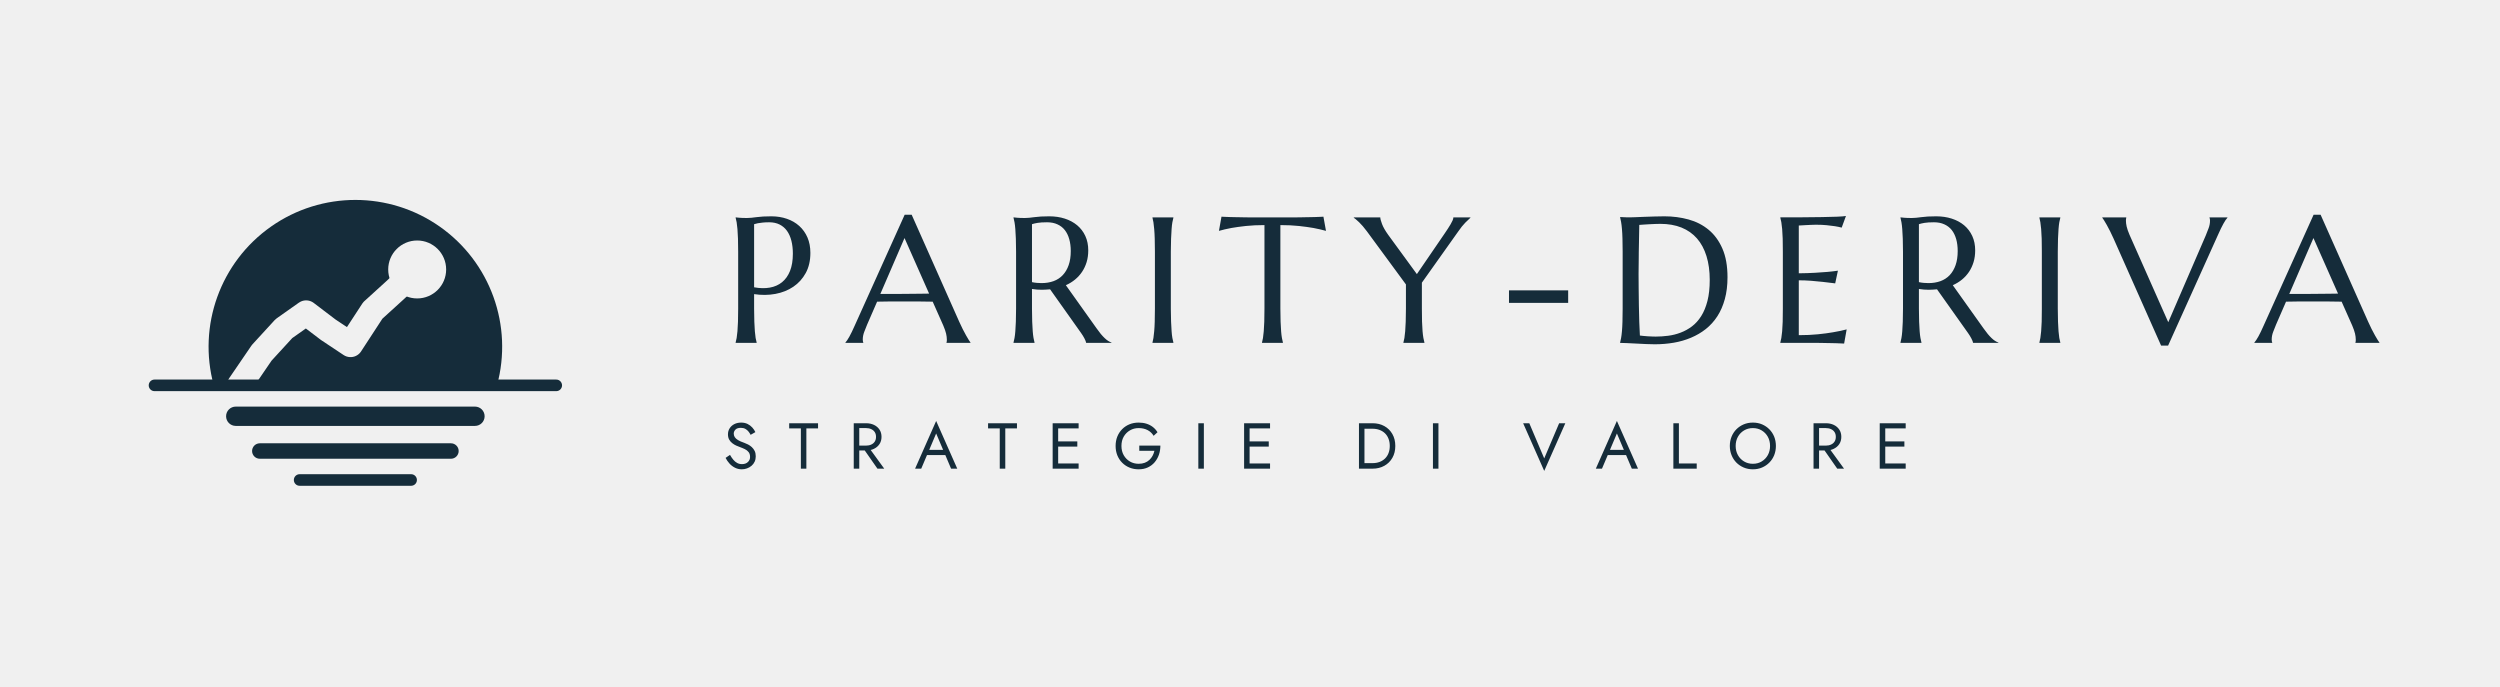
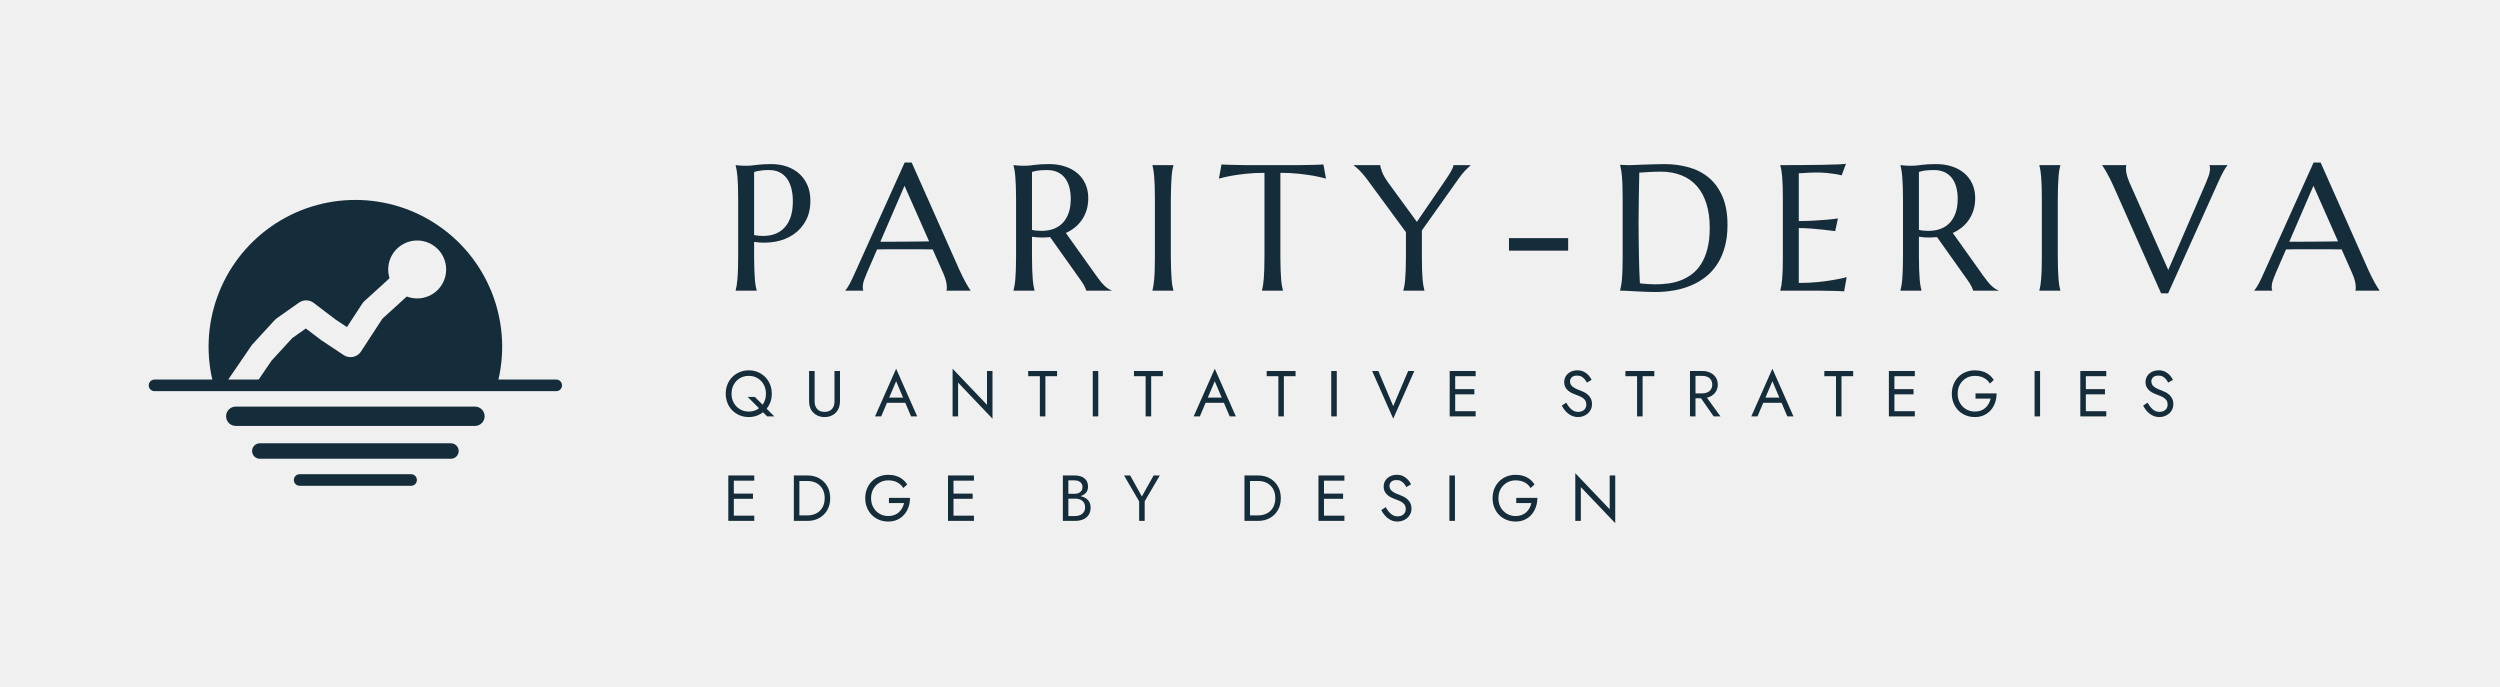
<svg xmlns="http://www.w3.org/2000/svg" viewBox="0 0 809 222" width="809" height="222" role="img" aria-label="parity-deriva">
  <g transform="translate(40 37.2) scale(1.25)">
    <defs>
      <mask id="mML" maskUnits="userSpaceOnUse" x="0" y="0" width="120" height="120">
        <rect width="120" height="120" fill="#fff" />
        <path d="M30.00 70.00 L35.75 61.58 L41.50 55.31 L47.25 51.25 L53.00 55.62 L58.75 59.44 L64.50 50.62 L70.25 45.39 L76.00 40.00" stroke="#000" stroke-width="6.5" stroke-linecap="round" stroke-linejoin="round" fill="none" />
        <circle cx="76.00" cy="40.00" r="7.5" fill="#000" />
      </mask>
    </defs>
    <path d="M23.34 70 A38 38 0 1 1 96.66 70 Z" fill="#152C3A" mask="url(#mML)" />
    <rect x="26.53" y="75.5" width="66.93" height="5.0" rx="2.5" fill="#152C3A" />
    <rect x="33.26" y="85" width="53.48" height="4" rx="2.0" fill="#152C3A" />
    <rect x="44.07" y="93" width="31.86" height="3" rx="1.5" fill="#152C3A" />
    <path d="M8 70 H112" stroke="#152C3A" stroke-width="3" stroke-linecap="round" />
  </g>
-   <path d="M244.03 92.97Q246.8 93.48 249.11 93.07Q251.42 92.66 253.07 91.32Q254.73 89.97 255.65 87.68Q256.57 85.38 256.57 82.07Q256.57 79.78 256.09 77.89Q255.61 76.01 254.66 74.69Q253.71 73.37 252.27 72.65Q250.82 71.93 248.9 71.93Q247.68 71.93 246.77 72.03Q245.87 72.13 245.24 72.24Q244.51 72.38 244.03 72.55ZM238.05 70.34Q238.62 70.4 239.24 70.46Q239.78 70.51 240.44 70.53Q241.11 70.54 241.82 70.54Q242.92 70.54 244.8 70.27Q246.69 70 249.6 70Q252.32 70 254.63 70.8Q256.94 71.59 258.64 73.12Q260.34 74.65 261.29 76.84Q262.24 79.04 262.24 81.84Q262.24 85.61 260.73 88.36Q259.23 91.1 256.71 92.8Q254.19 94.5 250.91 95.11Q247.62 95.72 244.03 95.18V99.88Q244.03 102.29 244.1 104.09Q244.17 105.89 244.27 107.19Q244.37 108.49 244.52 109.37Q244.68 110.25 244.85 110.84V110.96H238.05V110.84Q238.22 110.25 238.38 109.37Q238.53 108.49 238.64 107.19Q238.76 105.89 238.81 104.09Q238.87 102.29 238.87 99.88V81.45Q238.87 79.04 238.81 77.24Q238.76 75.44 238.64 74.13Q238.53 72.81 238.38 71.93Q238.22 71.05 238.05 70.46ZM306.29 110.96V110.84Q306.35 110.7 306.38 110.42Q306.4 110.13 306.4 109.91Q306.4 109.03 306.16 107.97Q305.92 106.91 305.24 105.32L301.82 97.62Q300.23 97.56 297.6 97.56Q294.96 97.56 291.9 97.56Q289.67 97.56 287.59 97.56Q285.5 97.56 283.83 97.62L280.58 105.09Q280.15 106.14 279.67 107.39Q279.19 108.63 279.19 109.91Q279.19 110.28 279.25 110.52Q279.3 110.76 279.36 110.84V110.96H273.58V110.84Q274.09 110.3 274.86 108.93Q275.62 107.56 276.53 105.49L292.75 69.49H295.02L310.4 104.1Q310.94 105.32 311.52 106.47Q312.1 107.61 312.61 108.52Q313.12 109.43 313.51 110.05Q313.91 110.67 314.05 110.84V110.96ZM287.94 95.12Q289.58 95.12 291.31 95.11Q293.04 95.1 294.69 95.08Q296.35 95.07 297.88 95.05Q299.41 95.04 300.66 95.01L292.7 77.03L284.88 95.12ZM333.95 99.88Q333.95 102.29 334.02 104.09Q334.09 105.89 334.19 107.19Q334.29 108.49 334.45 109.37Q334.6 110.25 334.77 110.84V110.96H327.97V110.84Q328.14 110.25 328.3 109.37Q328.46 108.49 328.56 107.19Q328.65 105.89 328.73 104.1Q328.8 102.32 328.8 99.88V81.45Q328.8 79.04 328.73 77.24Q328.65 75.44 328.56 74.14Q328.46 72.84 328.3 71.94Q328.14 71.05 327.97 70.46V70.34L329.16 70.46Q329.7 70.51 330.37 70.53Q331.03 70.54 331.74 70.54Q332.85 70.54 334.73 70.27Q336.61 70 339.53 70Q342.25 70 344.56 70.74Q346.86 71.48 348.56 72.89Q350.26 74.31 351.21 76.36Q352.16 78.42 352.16 81.02Q352.16 83.06 351.64 84.8Q351.11 86.54 350.16 87.96Q349.21 89.38 347.88 90.47Q346.55 91.56 344.91 92.29L354.85 106.25Q355.59 107.3 356.22 108.07Q356.86 108.83 357.44 109.38Q358.02 109.94 358.56 110.29Q359.1 110.64 359.67 110.84V110.96H351.48Q351.4 110.42 350.93 109.53Q350.46 108.63 349.84 107.76L339.81 93.62Q339.16 93.68 338.51 93.72Q337.86 93.77 337.18 93.77Q336.39 93.77 335.58 93.71Q334.77 93.65 333.95 93.51ZM333.95 91.3Q334.71 91.47 335.51 91.54Q336.3 91.61 337.04 91.61Q339.16 91.61 340.92 90.98Q342.67 90.34 343.9 89.04Q345.14 87.73 345.82 85.79Q346.5 83.85 346.5 81.25Q346.5 79.12 346.01 77.4Q345.53 75.67 344.58 74.46Q343.64 73.26 342.19 72.6Q340.75 71.93 338.82 71.93Q336.87 71.93 335.71 72.13Q334.55 72.33 333.95 72.55ZM372.94 110.84Q373.11 110.25 373.25 109.37Q373.39 108.49 373.5 107.19Q373.62 105.89 373.67 104.09Q373.73 102.29 373.73 99.88V81.45Q373.73 79.04 373.67 77.24Q373.62 75.44 373.5 74.13Q373.39 72.81 373.25 71.93Q373.11 71.05 372.94 70.46V70.34H379.71V70.46Q379.54 71.05 379.38 71.93Q379.22 72.81 379.13 74.13Q379.03 75.44 378.96 77.24Q378.88 79.04 378.88 81.45V99.88Q378.88 102.29 378.96 104.09Q379.03 105.89 379.13 107.19Q379.22 108.49 379.38 109.37Q379.54 110.25 379.71 110.84V110.96H372.94ZM409.18 72.84Q405.84 72.84 403.14 73.13Q400.45 73.43 398.5 73.77Q396.23 74.2 394.45 74.71L395.27 70.12Q395.61 70.15 396.29 70.17Q396.97 70.2 397.81 70.23Q398.64 70.26 399.56 70.27Q400.48 70.29 401.3 70.3Q402.13 70.32 402.76 70.33Q403.4 70.34 403.68 70.34H419.85Q420.14 70.34 420.77 70.33Q421.41 70.32 422.23 70.3Q423.05 70.29 423.97 70.27Q424.89 70.26 425.73 70.23Q426.57 70.2 427.25 70.17Q427.93 70.15 428.26 70.12L429.09 74.71Q427.27 74.2 425.01 73.77Q423.05 73.43 420.36 73.13Q417.67 72.84 414.33 72.84V99.88Q414.33 102.29 414.4 104.09Q414.47 105.89 414.57 107.19Q414.67 108.49 414.83 109.37Q414.98 110.25 415.15 110.84V110.96H408.38V110.84Q408.55 110.25 408.7 109.37Q408.84 108.49 408.95 107.19Q409.06 105.89 409.12 104.09Q409.18 102.29 409.18 99.88ZM460.12 91.47V99.88Q460.12 102.29 460.17 104.09Q460.23 105.89 460.34 107.19Q460.45 108.49 460.61 109.37Q460.77 110.25 460.94 110.84V110.96H454.14V110.84Q454.31 110.25 454.47 109.37Q454.62 108.49 454.72 107.19Q454.82 105.89 454.89 104.09Q454.96 102.29 454.96 99.88V92.04L442.3 74.82Q441.65 73.94 441.01 73.2Q440.38 72.47 439.81 71.92Q439.24 71.36 438.79 71Q438.34 70.63 438.08 70.46V70.34H446.66Q446.66 71 447.22 72.48Q447.77 73.97 449.21 75.98L458.5 88.7L467.59 75.41Q468.07 74.71 468.55 73.97Q469.04 73.23 469.43 72.55Q469.83 71.87 470.07 71.31Q470.31 70.74 470.31 70.34H475.83V70.46Q475.21 71 474.16 72.06Q473.11 73.12 471.9 74.88ZM530.47 72.78Q530.41 75.95 530.36 78.93Q530.33 80.2 530.31 81.53Q530.3 82.86 530.29 84.15Q530.27 85.44 530.26 86.61Q530.24 87.79 530.24 88.7Q530.24 90.59 530.27 93.28Q530.3 95.97 530.34 98.81Q530.39 101.64 530.47 104.24Q530.56 106.85 530.67 108.58Q531.07 108.63 531.73 108.7Q532.4 108.78 533.13 108.82Q533.87 108.86 534.58 108.89Q535.29 108.92 535.77 108.92Q537.75 108.92 539.83 108.65Q541.91 108.38 543.85 107.64Q545.79 106.91 547.51 105.62Q549.22 104.33 550.51 102.29Q551.8 100.25 552.53 97.38Q553.27 94.5 553.27 90.59Q553.27 86.26 552.22 82.88Q551.17 79.49 549.15 77.17Q547.12 74.85 544.14 73.64Q541.15 72.44 537.27 72.44Q536.5 72.44 535.54 72.48Q534.58 72.53 533.63 72.57Q532.68 72.61 531.84 72.68Q531.01 72.75 530.47 72.78ZM524.27 70.23Q524.92 70.26 525.49 70.29Q525.97 70.32 526.48 70.33Q526.99 70.34 527.3 70.34Q527.84 70.34 529.1 70.29Q530.36 70.23 531.97 70.17Q533.59 70.12 535.33 70.06Q537.07 70 538.6 70Q542.7 70 546.41 71.02Q550.12 72.04 552.93 74.37Q555.73 76.69 557.37 80.45Q559.02 84.22 559.02 89.72Q559.02 93.65 558.15 96.8Q557.29 99.94 555.73 102.35Q554.17 104.75 552.01 106.47Q549.84 108.18 547.22 109.28Q544.6 110.39 541.63 110.9Q538.66 111.41 535.48 111.41Q534.35 111.41 532.75 111.34Q531.15 111.27 529.54 111.18Q527.92 111.1 526.49 111.03Q525.06 110.96 524.27 110.96V110.84Q524.44 110.25 524.59 109.37Q524.75 108.49 524.86 107.19Q524.98 105.89 525.03 104.09Q525.09 102.29 525.09 99.88V81.45Q525.09 79.04 525.03 77.21Q524.98 75.39 524.86 74.07Q524.75 72.75 524.59 71.85Q524.44 70.94 524.27 70.34ZM576.11 70.34Q579.65 70.34 583.15 70.32Q586.65 70.29 589.56 70.25Q592.48 70.2 594.55 70.12Q596.62 70.03 597.35 69.89L595.97 73.66Q595.03 73.4 593.78 73.2Q592.71 73.03 591.17 72.88Q589.62 72.72 587.61 72.72Q586.93 72.72 585.98 72.77Q585.03 72.81 584.16 72.86Q583.14 72.92 582.09 72.98V88.44Q585.01 88.41 587.36 88.27Q589.71 88.13 591.35 87.99Q593.27 87.82 594.75 87.59L593.87 91.7Q591.92 91.44 589.88 91.22Q588.12 91.02 586.05 90.86Q583.99 90.71 582.09 90.71V108.46Q585.43 108.46 588.23 108.18Q591.04 107.9 593.13 107.53Q595.57 107.13 597.58 106.59L596.76 111.18Q596.42 111.15 595.74 111.13Q595.06 111.1 594.22 111.07Q593.39 111.04 592.47 111.03Q591.55 111.01 590.73 111Q589.9 110.98 589.27 110.97Q588.63 110.96 588.35 110.96H576.11V110.84Q576.28 110.25 576.44 109.37Q576.59 108.49 576.71 107.19Q576.82 105.89 576.88 104.09Q576.93 102.29 576.93 99.88V81.45Q576.93 79.04 576.88 77.24Q576.82 75.44 576.71 74.13Q576.59 72.81 576.44 71.93Q576.28 71.05 576.11 70.46V70.34ZM620.96 99.88Q620.96 102.29 621.03 104.09Q621.1 105.89 621.2 107.19Q621.3 108.49 621.46 109.37Q621.61 110.25 621.78 110.84V110.96H614.99V110.84Q615.16 110.25 615.31 109.37Q615.47 108.49 615.57 107.19Q615.67 105.89 615.74 104.1Q615.81 102.32 615.81 99.88V81.45Q615.81 79.04 615.74 77.24Q615.67 75.44 615.57 74.14Q615.47 72.84 615.31 71.94Q615.16 71.05 614.99 70.46V70.34L616.18 70.46Q616.71 70.51 617.38 70.53Q618.04 70.54 618.75 70.54Q619.86 70.54 621.74 70.27Q623.62 70 626.54 70Q629.26 70 631.57 70.74Q633.88 71.48 635.58 72.89Q637.27 74.31 638.22 76.36Q639.17 78.42 639.17 81.02Q639.17 83.06 638.65 84.8Q638.12 86.54 637.18 87.96Q636.23 89.38 634.9 90.47Q633.56 91.56 631.92 92.29L641.86 106.25Q642.6 107.3 643.24 108.07Q643.87 108.83 644.45 109.38Q645.03 109.94 645.57 110.29Q646.11 110.64 646.68 110.84V110.96H638.49Q638.41 110.42 637.94 109.53Q637.47 108.63 636.85 107.76L626.82 93.62Q626.17 93.68 625.52 93.72Q624.87 93.77 624.19 93.77Q623.4 93.77 622.59 93.71Q621.78 93.65 620.96 93.51ZM620.96 91.3Q621.73 91.47 622.52 91.54Q623.31 91.61 624.05 91.61Q626.17 91.61 627.93 90.98Q629.68 90.34 630.92 89.04Q632.15 87.73 632.83 85.79Q633.51 83.85 633.51 81.25Q633.51 79.12 633.03 77.4Q632.54 75.67 631.6 74.46Q630.65 73.26 629.2 72.6Q627.76 71.93 625.83 71.93Q623.88 71.93 622.72 72.13Q621.56 72.33 620.96 72.55ZM659.95 110.84Q660.12 110.25 660.26 109.37Q660.4 108.49 660.52 107.19Q660.63 105.89 660.69 104.09Q660.74 102.29 660.74 99.88V81.45Q660.74 79.04 660.69 77.24Q660.63 75.44 660.52 74.13Q660.4 72.81 660.26 71.93Q660.12 71.05 659.95 70.46V70.34H666.72V70.46Q666.55 71.05 666.39 71.93Q666.24 72.81 666.14 74.13Q666.04 75.44 665.97 77.24Q665.9 79.04 665.9 81.45V99.88Q665.9 102.29 665.97 104.09Q666.04 105.89 666.14 107.19Q666.24 108.49 666.39 109.37Q666.55 110.25 666.72 110.84V110.96H659.95ZM688.06 70.34V70.46Q688 70.6 687.98 70.88Q687.95 71.17 687.95 71.39Q687.95 72.27 688.19 73.33Q688.43 74.39 689.11 75.98L701.65 104.27L713.78 76.21Q714.2 75.16 714.68 73.91Q715.16 72.67 715.16 71.39Q715.16 71.05 715.11 70.81Q715.05 70.57 714.99 70.46V70.34H720.8V70.46Q720.26 71 719.5 72.38Q718.73 73.77 717.83 75.81L701.6 111.83H699.33L683.95 77.2Q683.42 75.98 682.84 74.85Q682.26 73.71 681.75 72.79Q681.24 71.87 680.84 71.25Q680.44 70.63 680.3 70.46V70.34ZM762.22 110.96V110.84Q762.28 110.7 762.31 110.42Q762.33 110.13 762.33 109.91Q762.33 109.03 762.09 107.97Q761.85 106.91 761.17 105.32L757.75 97.62Q756.16 97.56 753.53 97.56Q750.89 97.56 747.83 97.56Q745.6 97.56 743.52 97.56Q741.43 97.56 739.76 97.62L736.51 105.09Q736.08 106.14 735.6 107.39Q735.12 108.63 735.12 109.91Q735.12 110.28 735.18 110.52Q735.23 110.76 735.29 110.84V110.96H729.51V110.84Q730.02 110.3 730.79 108.93Q731.55 107.56 732.46 105.49L748.68 69.49H750.95L766.33 104.1Q766.87 105.32 767.45 106.47Q768.03 107.61 768.54 108.52Q769.05 109.43 769.44 110.05Q769.84 110.67 769.98 110.84V110.96ZM743.87 95.12Q745.51 95.12 747.24 95.11Q748.97 95.1 750.62 95.08Q752.28 95.07 753.81 95.05Q755.34 95.04 756.59 95.01L748.63 77.03L740.81 95.12Z" fill="#152C3A" />
-   <path d="M488.31 98.01V93.96H507.46V98.01Z" fill="#152C3A" />
-   <path d="M236.23 147.2 234.8 148.17Q235.28 149.14 236.05 149.99Q236.81 150.84 237.83 151.35Q238.85 151.87 240.05 151.87Q240.93 151.87 241.74 151.57Q242.55 151.28 243.19 150.73Q243.83 150.19 244.2 149.41Q244.56 148.63 244.56 147.67Q244.56 146.66 244.21 145.93Q243.85 145.21 243.29 144.69Q242.74 144.18 242.08 143.84Q241.43 143.51 240.85 143.3Q239.56 142.86 238.82 142.41Q238.07 141.95 237.76 141.44Q237.44 140.92 237.44 140.32Q237.44 139.6 237.99 139.02Q238.54 138.45 239.73 138.45Q240.59 138.45 241.19 138.78Q241.79 139.12 242.21 139.64Q242.63 140.17 242.9 140.71L244.44 139.83Q244.08 139.06 243.45 138.35Q242.82 137.65 241.93 137.2Q241.03 136.75 239.84 136.75Q238.6 136.75 237.63 137.24Q236.67 137.73 236.12 138.59Q235.57 139.45 235.57 140.55Q235.57 141.55 235.96 142.25Q236.35 142.94 236.96 143.41Q237.57 143.89 238.24 144.19Q238.91 144.49 239.46 144.68Q240.3 144.98 241.05 145.35Q241.79 145.71 242.25 146.3Q242.72 146.89 242.72 147.88Q242.72 148.88 242 149.53Q241.29 150.19 240.11 150.19Q239.23 150.19 238.54 149.81Q237.84 149.43 237.29 148.76Q236.73 148.09 236.23 147.2ZM255.38 138.64H259.16V151.66H260.94V138.64H264.72V136.96H255.38ZM276.27 136.96V151.66H278.06V145.78H279.84L283.94 151.66H286.14L281.75 145.61Q282.32 145.48 282.83 145.23Q283.94 144.7 284.6 143.71Q285.26 142.71 285.26 141.37Q285.26 140 284.6 139.01Q283.94 138.03 282.81 137.49Q281.69 136.96 280.26 136.96ZM278.06 144.2V138.53H280.26Q281.21 138.53 281.93 138.87Q282.66 139.2 283.07 139.83Q283.48 140.46 283.48 141.37Q283.48 142.27 283.07 142.9Q282.66 143.53 281.93 143.86Q281.21 144.2 280.26 144.2ZM305.9 147.25 307.77 151.66H309.77L302.94 136.22L296.12 151.66H298.11L299.98 147.25ZM302.94 140.27 305.19 145.57H300.7ZM319.74 138.64H323.52V151.66H325.31V138.64H329.09V136.96H319.74ZM340.64 136.96V151.66H349.04V149.98H342.42V144.52H348.62V142.84H342.42V138.64H349.04V136.96ZM368.67 145.88H373.57Q373.38 146.74 372.97 147.5Q372.56 148.25 371.93 148.84Q371.3 149.43 370.43 149.76Q369.56 150.08 368.46 150.08Q366.91 150.08 365.65 149.35Q364.39 148.61 363.64 147.31Q362.9 146.01 362.9 144.31Q362.9 142.58 363.64 141.29Q364.39 140 365.65 139.27Q366.91 138.53 368.46 138.53Q370.14 138.53 371.38 139.19Q372.62 139.85 373.31 141.03L374.57 139.87Q373.94 138.85 373.03 138.15Q372.12 137.46 370.97 137.1Q369.83 136.75 368.46 136.75Q366.87 136.75 365.5 137.3Q364.14 137.86 363.13 138.88Q362.12 139.9 361.56 141.28Q361.01 142.67 361.01 144.31Q361.01 145.94 361.56 147.33Q362.12 148.72 363.13 149.73Q364.14 150.75 365.5 151.31Q366.87 151.87 368.46 151.87Q370.14 151.87 371.46 151.25Q372.77 150.63 373.67 149.56Q374.57 148.48 375.04 147.11Q375.5 145.73 375.5 144.2H368.67ZM387.78 136.96V151.66H389.57V136.96ZM402.59 136.96V151.66H410.99V149.98H404.37V144.52H410.57V142.84H404.37V138.64H410.99V136.96ZM439.76 136.96V151.66H444.17Q446.31 151.66 447.97 150.73Q449.63 149.81 450.57 148.16Q451.52 146.51 451.52 144.31Q451.52 142.1 450.57 140.45Q449.63 138.8 447.97 137.88Q446.31 136.96 444.17 136.96ZM441.54 149.87V138.74H444.17Q445.41 138.74 446.44 139.13Q447.46 139.52 448.2 140.24Q448.94 140.97 449.33 142Q449.73 143.02 449.73 144.31Q449.73 145.59 449.33 146.62Q448.94 147.64 448.2 148.37Q447.46 149.09 446.44 149.48Q445.41 149.87 444.17 149.87ZM463.7 136.96V151.66H465.48V136.96ZM499.71 148.34 494.88 136.96H492.89L499.71 152.39L506.54 136.96H504.54ZM526.19 147.25 528.06 151.66H530.06L523.23 136.22L516.41 151.66H518.4L520.27 147.25ZM523.23 140.27 525.48 145.57H520.99ZM541.5 136.96V151.66H549.06V149.98H543.29V136.96ZM561.66 144.31Q561.66 142.65 562.39 141.34Q563.11 140.04 564.37 139.29Q565.63 138.53 567.23 138.53Q568.85 138.53 570.09 139.29Q571.34 140.04 572.07 141.34Q572.79 142.65 572.79 144.31Q572.79 145.96 572.07 147.27Q571.34 148.57 570.09 149.32Q568.85 150.08 567.23 150.08Q565.63 150.08 564.37 149.32Q563.11 148.57 562.39 147.27Q561.66 145.96 561.66 144.31ZM559.77 144.31Q559.77 145.9 560.33 147.29Q560.89 148.67 561.89 149.69Q562.9 150.71 564.27 151.29Q565.63 151.87 567.23 151.87Q568.85 151.87 570.2 151.29Q571.55 150.71 572.56 149.69Q573.57 148.67 574.13 147.29Q574.68 145.9 574.68 144.31Q574.68 142.69 574.13 141.31Q573.57 139.94 572.56 138.92Q571.55 137.9 570.2 137.32Q568.85 136.75 567.23 136.75Q565.63 136.75 564.27 137.32Q562.9 137.9 561.89 138.92Q560.89 139.94 560.33 141.31Q559.77 142.69 559.77 144.31ZM586.86 136.96V151.66H588.65V145.78H590.43L594.53 151.66H596.73L592.34 145.61Q592.91 145.48 593.41 145.23Q594.53 144.7 595.19 143.71Q595.85 142.71 595.85 141.37Q595.85 140 595.19 139.01Q594.53 138.03 593.4 137.49Q592.28 136.96 590.85 136.96ZM588.65 144.2V138.53H590.85Q591.8 138.53 592.52 138.87Q593.25 139.2 593.66 139.83Q594.07 140.46 594.07 141.37Q594.07 142.27 593.66 142.9Q593.25 143.53 592.52 143.86Q591.8 144.2 590.85 144.2ZM608.28 136.96V151.66H616.68V149.98H610.07V144.52H616.26V142.84H610.07V138.64H616.68V136.96Z" fill="#152C3A" />
+   <path d="M244.03 76.07Q246.8 76.58 249.11 76.17Q251.42 75.76 253.07 74.41Q254.73 73.07 255.65 70.77Q256.57 68.48 256.57 65.16Q256.57 62.87 256.09 60.99Q255.61 59.1 254.66 57.79Q253.71 56.47 252.27 55.75Q250.82 55.03 248.9 55.03Q247.68 55.03 246.77 55.12Q245.87 55.22 245.24 55.34Q244.51 55.48 244.03 55.65ZM238.05 53.44Q238.62 53.5 239.24 53.55Q239.78 53.61 240.44 53.62Q241.11 53.64 241.82 53.64Q242.92 53.64 244.8 53.37Q246.69 53.1 249.6 53.1Q252.32 53.1 254.63 53.89Q256.94 54.69 258.64 56.21Q260.34 57.74 261.29 59.94Q262.24 62.13 262.24 64.94Q262.24 68.7 260.73 71.45Q259.23 74.2 256.71 75.9Q254.19 77.6 250.91 78.21Q247.62 78.81 244.03 78.28V82.98Q244.03 85.38 244.1 87.18Q244.17 88.98 244.27 90.28Q244.37 91.59 244.52 92.46Q244.68 93.34 244.85 93.94V94.05H238.05V93.94Q238.22 93.34 238.38 92.46Q238.53 91.59 238.64 90.28Q238.76 88.98 238.81 87.18Q238.87 85.38 238.87 82.98V64.54Q238.87 62.13 238.81 60.34Q238.76 58.54 238.64 57.22Q238.53 55.9 238.38 55.03Q238.22 54.15 238.05 53.55ZM306.29 94.05V93.94Q306.35 93.8 306.38 93.51Q306.4 93.23 306.4 93Q306.4 92.12 306.16 91.06Q305.92 90 305.24 88.41L301.82 80.71Q300.23 80.66 297.6 80.66Q294.96 80.66 291.9 80.66Q289.67 80.66 287.59 80.66Q285.5 80.66 283.83 80.71L280.58 88.19Q280.15 89.24 279.67 90.48Q279.19 91.73 279.19 93Q279.19 93.37 279.25 93.61Q279.3 93.85 279.36 93.94V94.05H273.58V93.94Q274.09 93.4 274.86 92.03Q275.62 90.65 276.53 88.58L292.75 52.59H295.02L310.4 87.2Q310.94 88.41 311.52 89.56Q312.1 90.71 312.61 91.62Q313.12 92.52 313.51 93.14Q313.91 93.77 314.05 93.94V94.05ZM287.94 78.22Q289.58 78.22 291.31 78.21Q293.04 78.19 294.69 78.18Q296.35 78.16 297.88 78.15Q299.41 78.13 300.66 78.11L292.7 60.12L284.88 78.22ZM333.95 82.98Q333.95 85.38 334.02 87.18Q334.09 88.98 334.19 90.28Q334.29 91.59 334.45 92.46Q334.6 93.34 334.77 93.94V94.05H327.97V93.94Q328.14 93.34 328.3 92.46Q328.46 91.59 328.56 90.28Q328.65 88.98 328.73 87.2Q328.8 85.41 328.8 82.98V64.54Q328.8 62.13 328.73 60.34Q328.65 58.54 328.56 57.23Q328.46 55.93 328.3 55.04Q328.14 54.15 327.97 53.55V53.44L329.16 53.55Q329.7 53.61 330.37 53.62Q331.03 53.64 331.74 53.64Q332.85 53.64 334.73 53.37Q336.61 53.1 339.53 53.1Q342.25 53.1 344.56 53.84Q346.86 54.57 348.56 55.99Q350.26 57.4 351.21 59.46Q352.16 61.51 352.16 64.12Q352.16 66.16 351.64 67.9Q351.11 69.64 350.16 71.05Q349.21 72.47 347.88 73.56Q346.55 74.65 344.91 75.39L354.85 89.35Q355.59 90.4 356.22 91.16Q356.86 91.93 357.44 92.48Q358.02 93.03 358.56 93.39Q359.1 93.74 359.67 93.94V94.05H351.48Q351.4 93.51 350.93 92.62Q350.46 91.73 349.84 90.85L339.81 76.72Q339.16 76.78 338.51 76.82Q337.86 76.86 337.18 76.86Q336.39 76.86 335.58 76.8Q334.77 76.75 333.95 76.61ZM333.95 74.4Q334.71 74.57 335.51 74.64Q336.3 74.71 337.04 74.71Q339.16 74.71 340.92 74.07Q342.67 73.43 343.9 72.13Q345.14 70.83 345.82 68.89Q346.5 66.95 346.5 64.34Q346.5 62.22 346.01 60.49Q345.53 58.76 344.58 57.56Q343.64 56.36 342.19 55.69Q340.75 55.03 338.82 55.03Q336.87 55.03 335.71 55.22Q334.55 55.42 333.95 55.65ZM372.94 93.94Q373.11 93.34 373.25 92.46Q373.39 91.59 373.5 90.28Q373.62 88.98 373.67 87.18Q373.73 85.38 373.73 82.98V64.54Q373.73 62.13 373.67 60.34Q373.62 58.54 373.5 57.22Q373.39 55.9 373.25 55.03Q373.11 54.15 372.94 53.55V53.44H379.71V53.55Q379.54 54.15 379.38 55.03Q379.22 55.9 379.13 57.22Q379.03 58.54 378.96 60.34Q378.88 62.13 378.88 64.54V82.98Q378.88 85.38 378.96 87.18Q379.03 88.98 379.13 90.28Q379.22 91.59 379.38 92.46Q379.54 93.34 379.71 93.94V94.05H372.94ZM409.18 55.93Q405.84 55.93 403.14 56.23Q400.45 56.53 398.5 56.87Q396.23 57.29 394.45 57.8L395.27 53.21Q395.61 53.24 396.29 53.27Q396.97 53.3 397.81 53.33Q398.64 53.35 399.56 53.37Q400.48 53.38 401.3 53.4Q402.13 53.41 402.76 53.43Q403.4 53.44 403.68 53.44H419.85Q420.14 53.44 420.77 53.43Q421.41 53.41 422.23 53.4Q423.05 53.38 423.97 53.37Q424.89 53.35 425.73 53.33Q426.57 53.3 427.25 53.27Q427.93 53.24 428.26 53.21L429.09 57.8Q427.27 57.29 425.01 56.87Q423.05 56.53 420.36 56.23Q417.67 55.93 414.33 55.93V82.98Q414.33 85.38 414.4 87.18Q414.47 88.98 414.57 90.28Q414.67 91.59 414.83 92.46Q414.98 93.34 415.15 93.94V94.05H408.38V93.94Q408.55 93.34 408.7 92.46Q408.84 91.59 408.95 90.28Q409.06 88.98 409.12 87.18Q409.18 85.38 409.18 82.98ZM460.12 74.57V82.98Q460.12 85.38 460.17 87.18Q460.23 88.98 460.34 90.28Q460.45 91.59 460.61 92.46Q460.77 93.34 460.94 93.94V94.05H454.14V93.94Q454.31 93.34 454.47 92.46Q454.62 91.59 454.72 90.28Q454.82 88.98 454.89 87.18Q454.96 85.38 454.96 82.98V75.13L442.3 57.91Q441.65 57.04 441.01 56.3Q440.38 55.56 439.81 55.01Q439.24 54.46 438.79 54.09Q438.34 53.72 438.08 53.55V53.44H446.66Q446.66 54.09 447.22 55.58Q447.77 57.06 449.21 59.08L458.5 71.79L467.59 58.51Q468.07 57.8 468.55 57.06Q469.04 56.33 469.43 55.65Q469.83 54.97 470.07 54.4Q470.31 53.84 470.31 53.44H475.83V53.55Q475.21 54.09 474.16 55.15Q473.11 56.21 471.9 57.97ZM530.47 55.87Q530.41 59.05 530.36 62.02Q530.33 63.29 530.31 64.63Q530.3 65.96 530.29 67.25Q530.27 68.53 530.26 69.71Q530.24 70.88 530.24 71.79Q530.24 73.69 530.27 76.38Q530.3 79.07 530.34 81.9Q530.39 84.73 530.47 87.34Q530.56 89.94 530.67 91.67Q531.07 91.73 531.73 91.8Q532.4 91.87 533.13 91.91Q533.87 91.95 534.58 91.98Q535.29 92.01 535.77 92.01Q537.75 92.01 539.83 91.74Q541.91 91.47 543.85 90.74Q545.79 90 547.51 88.71Q549.22 87.42 550.51 85.38Q551.8 83.35 552.53 80.47Q553.27 77.6 553.27 73.69Q553.27 69.36 552.22 65.97Q551.17 62.59 549.15 60.26Q547.12 57.94 544.14 56.74Q541.15 55.54 537.27 55.54Q536.5 55.54 535.54 55.58Q534.58 55.62 533.63 55.66Q532.68 55.7 531.84 55.78Q531.01 55.85 530.47 55.87ZM524.27 53.33Q524.92 53.35 525.49 53.38Q525.97 53.41 526.48 53.43Q526.99 53.44 527.3 53.44Q527.84 53.44 529.1 53.38Q530.36 53.33 531.97 53.27Q533.59 53.21 535.33 53.16Q537.07 53.1 538.6 53.1Q542.7 53.1 546.41 54.12Q550.12 55.14 552.93 57.46Q555.73 59.78 557.37 63.55Q559.02 67.32 559.02 72.81Q559.02 76.75 558.15 79.89Q557.29 83.03 555.73 85.44Q554.17 87.85 552.01 89.56Q549.84 91.28 547.22 92.38Q544.6 93.48 541.63 93.99Q538.66 94.5 535.48 94.5Q534.35 94.5 532.75 94.43Q531.15 94.36 529.54 94.28Q527.92 94.19 526.49 94.12Q525.06 94.05 524.27 94.05V93.94Q524.44 93.34 524.59 92.46Q524.75 91.59 524.86 90.28Q524.98 88.98 525.03 87.18Q525.09 85.38 525.09 82.98V64.54Q525.09 62.13 525.03 60.31Q524.98 58.48 524.86 57.16Q524.75 55.85 524.59 54.94Q524.44 54.03 524.27 53.44ZM576.11 53.44Q579.65 53.44 583.15 53.41Q586.65 53.38 589.56 53.34Q592.48 53.3 594.55 53.21Q596.62 53.13 597.35 52.99L595.97 56.75Q595.03 56.5 593.78 56.3Q592.71 56.13 591.17 55.97Q589.62 55.82 587.61 55.82Q586.93 55.82 585.98 55.86Q585.03 55.9 584.16 55.96Q583.14 56.02 582.09 56.07V71.54Q585.01 71.51 587.36 71.37Q589.71 71.22 591.35 71.08Q593.27 70.91 594.75 70.69L593.87 74.79Q591.92 74.54 589.88 74.31Q588.12 74.11 586.05 73.96Q583.99 73.8 582.09 73.8V91.56Q585.43 91.56 588.23 91.28Q591.04 90.99 593.13 90.62Q595.57 90.23 597.58 89.69L596.76 94.28Q596.42 94.25 595.74 94.22Q595.06 94.19 594.22 94.16Q593.39 94.14 592.47 94.12Q591.55 94.11 590.73 94.09Q589.9 94.08 589.27 94.06Q588.63 94.05 588.35 94.05H576.11V93.94Q576.28 93.34 576.44 92.46Q576.59 91.59 576.71 90.28Q576.82 88.98 576.88 87.18Q576.93 85.38 576.93 82.98V64.54Q576.93 62.13 576.88 60.34Q576.82 58.54 576.71 57.22Q576.59 55.9 576.44 55.03Q576.28 54.15 576.11 53.55V53.44ZM620.96 82.98Q620.96 85.38 621.03 87.18Q621.1 88.98 621.2 90.28Q621.3 91.59 621.46 92.46Q621.61 93.34 621.78 93.94V94.05H614.99V93.94Q615.16 93.34 615.31 92.46Q615.47 91.59 615.57 90.28Q615.67 88.98 615.74 87.2Q615.81 85.41 615.81 82.98V64.54Q615.81 62.13 615.74 60.34Q615.67 58.54 615.57 57.23Q615.47 55.93 615.31 55.04Q615.16 54.15 614.99 53.55V53.44L616.18 53.55Q616.71 53.61 617.38 53.62Q618.04 53.64 618.75 53.64Q619.86 53.64 621.74 53.37Q623.62 53.1 626.54 53.1Q629.26 53.1 631.57 53.84Q633.88 54.57 635.58 55.99Q637.27 57.4 638.22 59.46Q639.17 61.51 639.17 64.12Q639.17 66.16 638.65 67.9Q638.12 69.64 637.18 71.05Q636.23 72.47 634.9 73.56Q633.56 74.65 631.92 75.39L641.86 89.35Q642.6 90.4 643.24 91.16Q643.87 91.93 644.45 92.48Q645.03 93.03 645.57 93.39Q646.11 93.74 646.68 93.94V94.05H638.49Q638.41 93.51 637.94 92.62Q637.47 91.73 636.85 90.85L626.82 76.72Q626.17 76.78 625.52 76.82Q624.87 76.86 624.19 76.86Q623.4 76.86 622.59 76.8Q621.78 76.75 620.96 76.61ZM620.96 74.4Q621.73 74.57 622.52 74.64Q623.31 74.71 624.05 74.71Q626.17 74.71 627.93 74.07Q629.68 73.43 630.92 72.13Q632.15 70.83 632.83 68.89Q633.51 66.95 633.51 64.34Q633.51 62.22 633.03 60.49Q632.54 58.76 631.6 57.56Q630.65 56.36 629.2 55.69Q627.76 55.03 625.83 55.03Q623.88 55.03 622.72 55.22Q621.56 55.42 620.96 55.65ZM659.95 93.94Q660.12 93.34 660.26 92.46Q660.4 91.59 660.52 90.28Q660.63 88.98 660.69 87.18Q660.74 85.38 660.74 82.98V64.54Q660.74 62.13 660.69 60.34Q660.63 58.54 660.52 57.22Q660.4 55.9 660.26 55.03Q660.12 54.15 659.95 53.55V53.44H666.72V53.55Q666.55 54.15 666.39 55.03Q666.24 55.9 666.14 57.22Q666.04 58.54 665.97 60.34Q665.9 62.13 665.9 64.54V82.98Q665.9 85.38 665.97 87.18Q666.04 88.98 666.14 90.28Q666.24 91.59 666.39 92.46Q666.55 93.34 666.72 93.94V94.05H659.95ZM688.06 53.44V53.55Q688 53.69 687.98 53.98Q687.95 54.26 687.95 54.49Q687.95 55.37 688.19 56.43Q688.43 57.49 689.11 59.08L701.65 87.37L713.78 59.3Q714.2 58.25 714.68 57.01Q715.16 55.76 715.16 54.49Q715.16 54.15 715.11 53.91Q715.05 53.67 714.99 53.55V53.44H720.8V53.55Q720.26 54.09 719.5 55.48Q718.73 56.87 717.83 58.91L701.6 94.93H699.33L683.95 60.29Q683.42 59.08 682.84 57.94Q682.26 56.81 681.75 55.89Q681.24 54.97 680.84 54.35Q680.44 53.72 680.3 53.55V53.44ZM762.22 94.05V93.94Q762.28 93.8 762.31 93.51Q762.33 93.23 762.33 93Q762.33 92.12 762.09 91.06Q761.85 90 761.17 88.41L757.75 80.71Q756.16 80.66 753.53 80.66Q750.89 80.66 747.83 80.66Q745.6 80.66 743.52 80.66Q741.43 80.66 739.76 80.71L736.51 88.19Q736.08 89.24 735.6 90.48Q735.12 91.73 735.12 93Q735.12 93.37 735.18 93.61Q735.23 93.85 735.29 93.94V94.05H729.51V93.94Q730.02 93.4 730.79 92.03Q731.55 90.65 732.46 88.58L748.68 52.59H750.95L766.33 87.2Q766.87 88.41 767.45 89.56Q768.03 90.71 768.54 91.62Q769.05 92.52 769.44 93.14Q769.84 93.77 769.98 93.94V94.05ZM743.87 78.22Q745.51 78.22 747.24 78.21Q748.97 78.19 750.62 78.18Q752.28 78.16 753.81 78.15Q755.34 78.13 756.59 78.11L748.63 60.12L740.81 78.22Z" fill="#152C3A" />
+   <path d="M488.31 81.11V77.06H507.46V81.11Z" fill="#152C3A" />
+   <path d="M234.84 127.4Q234.84 129 235.4 130.38Q235.95 131.77 236.96 132.79Q237.97 133.81 239.33 134.38Q240.7 134.96 242.29 134.96Q243.91 134.96 245.28 134.37Q246.18 133.99 246.91 133.41L248.26 134.75H250.57L248.09 132.27Q248.76 131.43 249.2 130.38Q249.75 129 249.75 127.4Q249.75 125.78 249.19 124.41Q248.64 123.03 247.63 122.01Q246.62 121 245.27 120.42Q243.91 119.84 242.29 119.84Q240.7 119.84 239.33 120.42Q237.97 121 236.96 122.01Q235.95 123.03 235.4 124.41Q234.84 125.78 234.84 127.4ZM236.73 127.4Q236.73 125.74 237.45 124.44Q238.18 123.14 239.44 122.38Q240.7 121.63 242.29 121.63Q243.91 121.63 245.16 122.38Q246.41 123.14 247.14 124.44Q247.86 125.74 247.86 127.4Q247.86 129.06 247.15 130.36Q246.96 130.68 246.77 130.95L244.27 128.45H241.96L245.61 132.1Q245.4 132.27 245.17 132.42Q243.91 133.18 242.29 133.18Q240.7 133.18 239.44 132.42Q238.18 131.66 237.45 130.36Q236.73 129.06 236.73 127.4ZM261.82 120.05V129.92Q261.82 131.01 262.17 131.94Q262.52 132.86 263.18 133.53Q263.84 134.2 264.76 134.58Q265.69 134.96 266.82 134.96Q267.96 134.96 268.88 134.58Q269.81 134.2 270.47 133.53Q271.13 132.86 271.47 131.94Q271.82 131.01 271.82 129.92V120.05H270.04V129.92Q270.04 131.43 269.22 132.36Q268.4 133.28 266.82 133.28Q265.25 133.28 264.43 132.36Q263.61 131.43 263.61 129.92V120.05ZM292.95 130.34 294.82 134.75H296.81L289.99 119.32L283.16 134.75H285.16L287.02 130.34ZM289.99 123.37 292.23 128.66H287.74ZM319.39 120.05V130.99L308.26 119.32V134.75H310.04V123.81L321.17 135.49V120.05ZM332.72 121.73H336.5V134.75H338.29V121.73H342.07V120.05H332.72ZM353.62 120.05V134.75H355.4V120.05ZM366.95 121.73H370.73V134.75H372.52V121.73H376.3V120.05H366.95ZM396.06 130.34 397.93 134.75H399.92L393.1 119.32L386.27 134.75H388.27L390.13 130.34ZM393.1 123.37 395.34 128.66H390.85ZM409.9 121.73H413.68V134.75H415.46V121.73H419.24V120.05H409.9ZM430.79 120.05V134.75H432.58V120.05ZM450.85 131.43 446.02 120.05H444.02L450.85 135.49L457.67 120.05H455.68ZM469.12 120.05V134.75H477.52V133.07H470.9V127.61H477.1V125.93H470.9V121.73H477.52V120.05ZM506.83 130.3 505.4 131.26Q505.89 132.23 506.65 133.08Q507.42 133.93 508.44 134.45Q509.46 134.96 510.65 134.96Q511.54 134.96 512.34 134.67Q513.15 134.37 513.79 133.83Q514.43 133.28 514.8 132.5Q515.17 131.73 515.17 130.76Q515.17 129.75 514.81 129.03Q514.45 128.3 513.9 127.79Q513.34 127.27 512.69 126.94Q512.04 126.6 511.45 126.39Q510.17 125.95 509.43 125.5Q508.68 125.05 508.36 124.53Q508.05 124.02 508.05 123.41Q508.05 122.7 508.6 122.12Q509.14 121.54 510.34 121.54Q511.2 121.54 511.8 121.88Q512.4 122.21 512.82 122.74Q513.24 123.26 513.51 123.81L515.04 122.93Q514.69 122.15 514.06 121.45Q513.43 120.74 512.53 120.29Q511.64 119.84 510.44 119.84Q509.2 119.84 508.24 120.33Q507.27 120.83 506.73 121.69Q506.18 122.55 506.18 123.64Q506.18 124.65 506.57 125.34Q506.96 126.04 507.57 126.51Q508.18 126.98 508.85 127.29Q509.52 127.59 510.07 127.78Q510.91 128.07 511.65 128.44Q512.4 128.81 512.86 129.4Q513.32 129.98 513.32 130.97Q513.32 131.98 512.61 132.63Q511.89 133.28 510.72 133.28Q509.83 133.28 509.14 132.9Q508.45 132.52 507.89 131.85Q507.34 131.18 506.83 130.3ZM525.98 121.73H529.76V134.75H531.55V121.73H535.33V120.05H525.98ZM546.88 120.05V134.75H548.66V128.87H550.45L554.54 134.75H556.75L552.36 128.7Q552.93 128.58 553.43 128.32Q554.54 127.8 555.21 126.8Q555.87 125.8 555.87 124.46Q555.87 123.1 555.21 122.11Q554.54 121.12 553.42 120.59Q552.3 120.05 550.87 120.05ZM548.66 127.3V121.63H550.87Q551.81 121.63 552.54 121.96Q553.26 122.3 553.67 122.93Q554.08 123.56 554.08 124.46Q554.08 125.36 553.67 125.99Q553.26 126.62 552.54 126.96Q551.81 127.3 550.87 127.3ZM576.51 130.34 578.38 134.75H580.37L573.55 119.32L566.72 134.75H568.72L570.59 130.34ZM573.55 123.37 575.8 128.66H571.3ZM590.35 121.73H594.13V134.75H595.91V121.73H599.69V120.05H590.35ZM611.24 120.05V134.75H619.64V133.07H613.03V127.61H619.22V125.93H613.03V121.73H619.64V120.05ZM639.28 128.98H644.17Q643.98 129.84 643.57 130.59Q643.16 131.35 642.53 131.94Q641.9 132.52 641.03 132.85Q640.16 133.18 639.07 133.18Q637.51 133.18 636.25 132.44Q634.99 131.71 634.25 130.4Q633.5 129.1 633.5 127.4Q633.5 125.68 634.25 124.39Q634.99 123.1 636.25 122.36Q637.51 121.63 639.07 121.63Q640.75 121.63 641.99 122.29Q643.23 122.95 643.92 124.12L645.18 122.97Q644.55 121.94 643.64 121.25Q642.72 120.55 641.58 120.2Q640.43 119.84 639.07 119.84Q637.47 119.84 636.11 120.4Q634.74 120.95 633.73 121.97Q632.73 122.99 632.17 124.38Q631.61 125.76 631.61 127.4Q631.61 129.04 632.17 130.42Q632.73 131.81 633.73 132.83Q634.74 133.85 636.11 134.4Q637.47 134.96 639.07 134.96Q640.75 134.96 642.06 134.34Q643.37 133.72 644.28 132.65Q645.18 131.58 645.64 130.2Q646.1 128.83 646.1 127.3H639.28ZM658.39 120.05V134.75H660.17V120.05ZM673.19 120.05V134.75H681.59V133.07H674.98V127.61H681.17V125.93H674.98V121.73H681.59V120.05ZM694.95 130.3 693.52 131.26Q694 132.23 694.77 133.08Q695.54 133.93 696.56 134.45Q697.57 134.96 698.77 134.96Q699.65 134.96 700.46 134.67Q701.27 134.37 701.91 133.83Q702.55 133.28 702.92 132.5Q703.29 131.73 703.29 130.76Q703.29 129.75 702.93 129.03Q702.57 128.3 702.02 127.79Q701.46 127.27 700.81 126.94Q700.16 126.6 699.57 126.39Q698.29 125.95 697.54 125.5Q696.8 125.05 696.48 124.53Q696.17 124.02 696.17 123.41Q696.17 122.7 696.71 122.12Q697.26 121.54 698.46 121.54Q699.32 121.54 699.92 121.88Q700.51 122.21 700.93 122.74Q701.35 123.26 701.63 123.81L703.16 122.93Q702.8 122.15 702.17 121.45Q701.54 120.74 700.65 120.29Q699.76 119.84 698.56 119.84Q697.32 119.84 696.36 120.33Q695.39 120.83 694.84 121.69Q694.3 122.55 694.3 123.64Q694.3 124.65 694.69 125.34Q695.08 126.04 695.68 126.51Q696.29 126.98 696.97 127.29Q697.64 127.59 698.18 127.78Q699.02 128.07 699.77 128.44Q700.51 128.81 700.98 129.4Q701.44 129.98 701.44 130.97Q701.44 131.98 700.72 132.63Q700.01 133.28 698.83 133.28Q697.95 133.28 697.26 132.9Q696.57 132.52 696.01 131.85Q695.45 131.18 694.95 130.3Z" fill="#152C3A" />
+   <path d="M235.68 153.86V168.56H244.08V166.88H237.47V161.42H243.66V159.74H237.47V155.54H244.08V153.86ZM256.89 153.86V168.56H261.3Q263.44 168.56 265.1 167.64Q266.76 166.71 267.71 165.06Q268.65 163.42 268.65 161.21Q268.65 159.01 267.71 157.36Q266.76 155.71 265.1 154.78Q263.44 153.86 261.3 153.86ZM258.68 166.78V155.65H261.3Q262.54 155.65 263.57 156.03Q264.6 156.42 265.33 157.15Q266.07 157.87 266.47 158.9Q266.87 159.93 266.87 161.21Q266.87 162.49 266.47 163.52Q266.07 164.55 265.33 165.27Q264.6 166 263.57 166.39Q262.54 166.78 261.3 166.78ZM287.66 162.79H292.55Q292.36 163.65 291.95 164.4Q291.54 165.16 290.91 165.75Q290.28 166.33 289.41 166.66Q288.54 166.99 287.45 166.99Q285.89 166.99 284.63 166.25Q283.37 165.52 282.63 164.21Q281.88 162.91 281.88 161.21Q281.88 159.49 282.63 158.2Q283.37 156.91 284.63 156.17Q285.89 155.44 287.45 155.44Q289.13 155.44 290.36 156.1Q291.6 156.76 292.3 157.93L293.56 156.78Q292.93 155.75 292.01 155.06Q291.1 154.36 289.95 154.01Q288.81 153.65 287.45 153.65Q285.85 153.65 284.48 154.21Q283.12 154.76 282.11 155.78Q281.1 156.8 280.55 158.19Q279.99 159.57 279.99 161.21Q279.99 162.85 280.55 164.23Q281.1 165.62 282.11 166.64Q283.12 167.66 284.48 168.21Q285.85 168.77 287.45 168.77Q289.13 168.77 290.44 168.15Q291.75 167.53 292.65 166.46Q293.56 165.39 294.02 164.01Q294.48 162.64 294.48 161.11H287.66ZM306.77 153.86V168.56H315.17V166.88H308.55V161.42H314.75V159.74H308.55V155.54H315.17V153.86ZM349.65 160.54Q349.84 160.48 350.02 160.41Q350.99 160.03 351.54 159.3Q352.08 158.56 352.08 157.54Q352.08 156.28 351.54 155.47Q350.99 154.66 350.01 154.26Q349.04 153.86 347.71 153.86H343.94V168.56H347.93Q349.35 168.56 350.48 168.09Q351.6 167.62 352.26 166.66Q352.92 165.7 352.92 164.26Q352.92 163.25 352.54 162.51Q352.17 161.78 351.48 161.31Q350.8 160.83 349.9 160.6Q349.77 160.56 349.65 160.54ZM345.72 161.36H347.93Q348.64 161.36 349.23 161.54Q349.81 161.71 350.25 162.07Q350.68 162.43 350.91 162.95Q351.14 163.48 351.14 164.15Q351.14 165.05 350.73 165.68Q350.32 166.31 349.59 166.65Q348.87 166.99 347.93 166.99H345.72ZM345.72 159.8V155.44H347.71Q348.83 155.44 349.56 156.01Q350.3 156.59 350.3 157.64Q350.3 158.33 349.96 158.82Q349.63 159.3 349.04 159.55Q348.45 159.8 347.71 159.8ZM373.31 153.86 369.51 160.66 365.73 153.86H363.74L368.63 162.24V168.56H370.42V162.22L375.31 153.86ZM402.71 153.86V168.56H407.12Q409.27 168.56 410.92 167.64Q412.58 166.71 413.53 165.06Q414.47 163.42 414.47 161.21Q414.47 159.01 413.53 157.36Q412.58 155.71 410.92 154.78Q409.27 153.86 407.12 153.86ZM404.5 166.78V155.65H407.12Q408.36 155.65 409.39 156.03Q410.42 156.42 411.16 157.15Q411.89 157.87 412.29 158.9Q412.69 159.93 412.69 161.21Q412.69 162.49 412.29 163.52Q411.89 164.55 411.16 165.27Q410.42 166 409.39 166.39Q408.36 166.78 407.12 166.78ZM426.65 153.86V168.56H435.05V166.88H428.44V161.42H434.63V159.74H428.44V155.54H435.05V153.86ZM448.41 164.11 446.98 165.07Q447.46 166.04 448.23 166.89Q449 167.74 450.02 168.26Q451.03 168.77 452.23 168.77Q453.11 168.77 453.92 168.48Q454.73 168.18 455.37 167.64Q456.01 167.09 456.38 166.31Q456.75 165.54 456.75 164.57Q456.75 163.56 456.39 162.84Q456.03 162.11 455.48 161.6Q454.92 161.08 454.27 160.75Q453.62 160.41 453.03 160.2Q451.75 159.76 451 159.31Q450.26 158.86 449.94 158.34Q449.63 157.83 449.63 157.22Q449.63 156.51 450.17 155.93Q450.72 155.35 451.92 155.35Q452.78 155.35 453.38 155.69Q453.97 156.02 454.39 156.55Q454.81 157.07 455.09 157.62L456.62 156.74Q456.26 155.96 455.63 155.26Q455 154.55 454.11 154.1Q453.22 153.65 452.02 153.65Q450.78 153.65 449.82 154.14Q448.85 154.64 448.3 155.5Q447.76 156.36 447.76 157.45Q447.76 158.46 448.15 159.15Q448.54 159.85 449.14 160.32Q449.75 160.79 450.43 161.1Q451.1 161.4 451.64 161.59Q452.48 161.88 453.23 162.25Q453.97 162.62 454.44 163.21Q454.9 163.79 454.9 164.78Q454.9 165.79 454.18 166.44Q453.47 167.09 452.29 167.09Q451.41 167.09 450.72 166.71Q450.03 166.33 449.47 165.66Q448.91 164.99 448.41 164.11ZM469.03 153.86V168.56H470.82V153.86ZM490.66 162.79H495.55Q495.37 163.65 494.96 164.4Q494.55 165.16 493.92 165.75Q493.29 166.33 492.42 166.66Q491.54 166.99 490.45 166.99Q488.9 166.99 487.64 166.25Q486.38 165.52 485.63 164.21Q484.89 162.91 484.89 161.21Q484.89 159.49 485.63 158.2Q486.38 156.91 487.64 156.17Q488.9 155.44 490.45 155.44Q492.13 155.44 493.37 156.1Q494.61 156.76 495.3 157.93L496.56 156.78Q495.93 155.75 495.02 155.06Q494.11 154.36 492.96 154.01Q491.82 153.65 490.45 153.65Q488.86 153.65 487.49 154.21Q486.13 154.76 485.12 155.78Q484.11 156.8 483.55 158.19Q483 159.57 483 161.21Q483 162.85 483.55 164.23Q484.11 165.62 485.12 166.64Q486.13 167.66 487.49 168.21Q488.86 168.77 490.45 168.77Q492.13 168.77 493.44 168.15Q494.76 167.53 495.66 166.46Q496.56 165.39 497.02 164.01Q497.49 162.64 497.49 161.11H490.66ZM520.9 153.86V164.8L509.77 153.13V168.56H511.56V157.62L522.69 169.3V153.86Z" fill="#152C3A" />
</svg>
